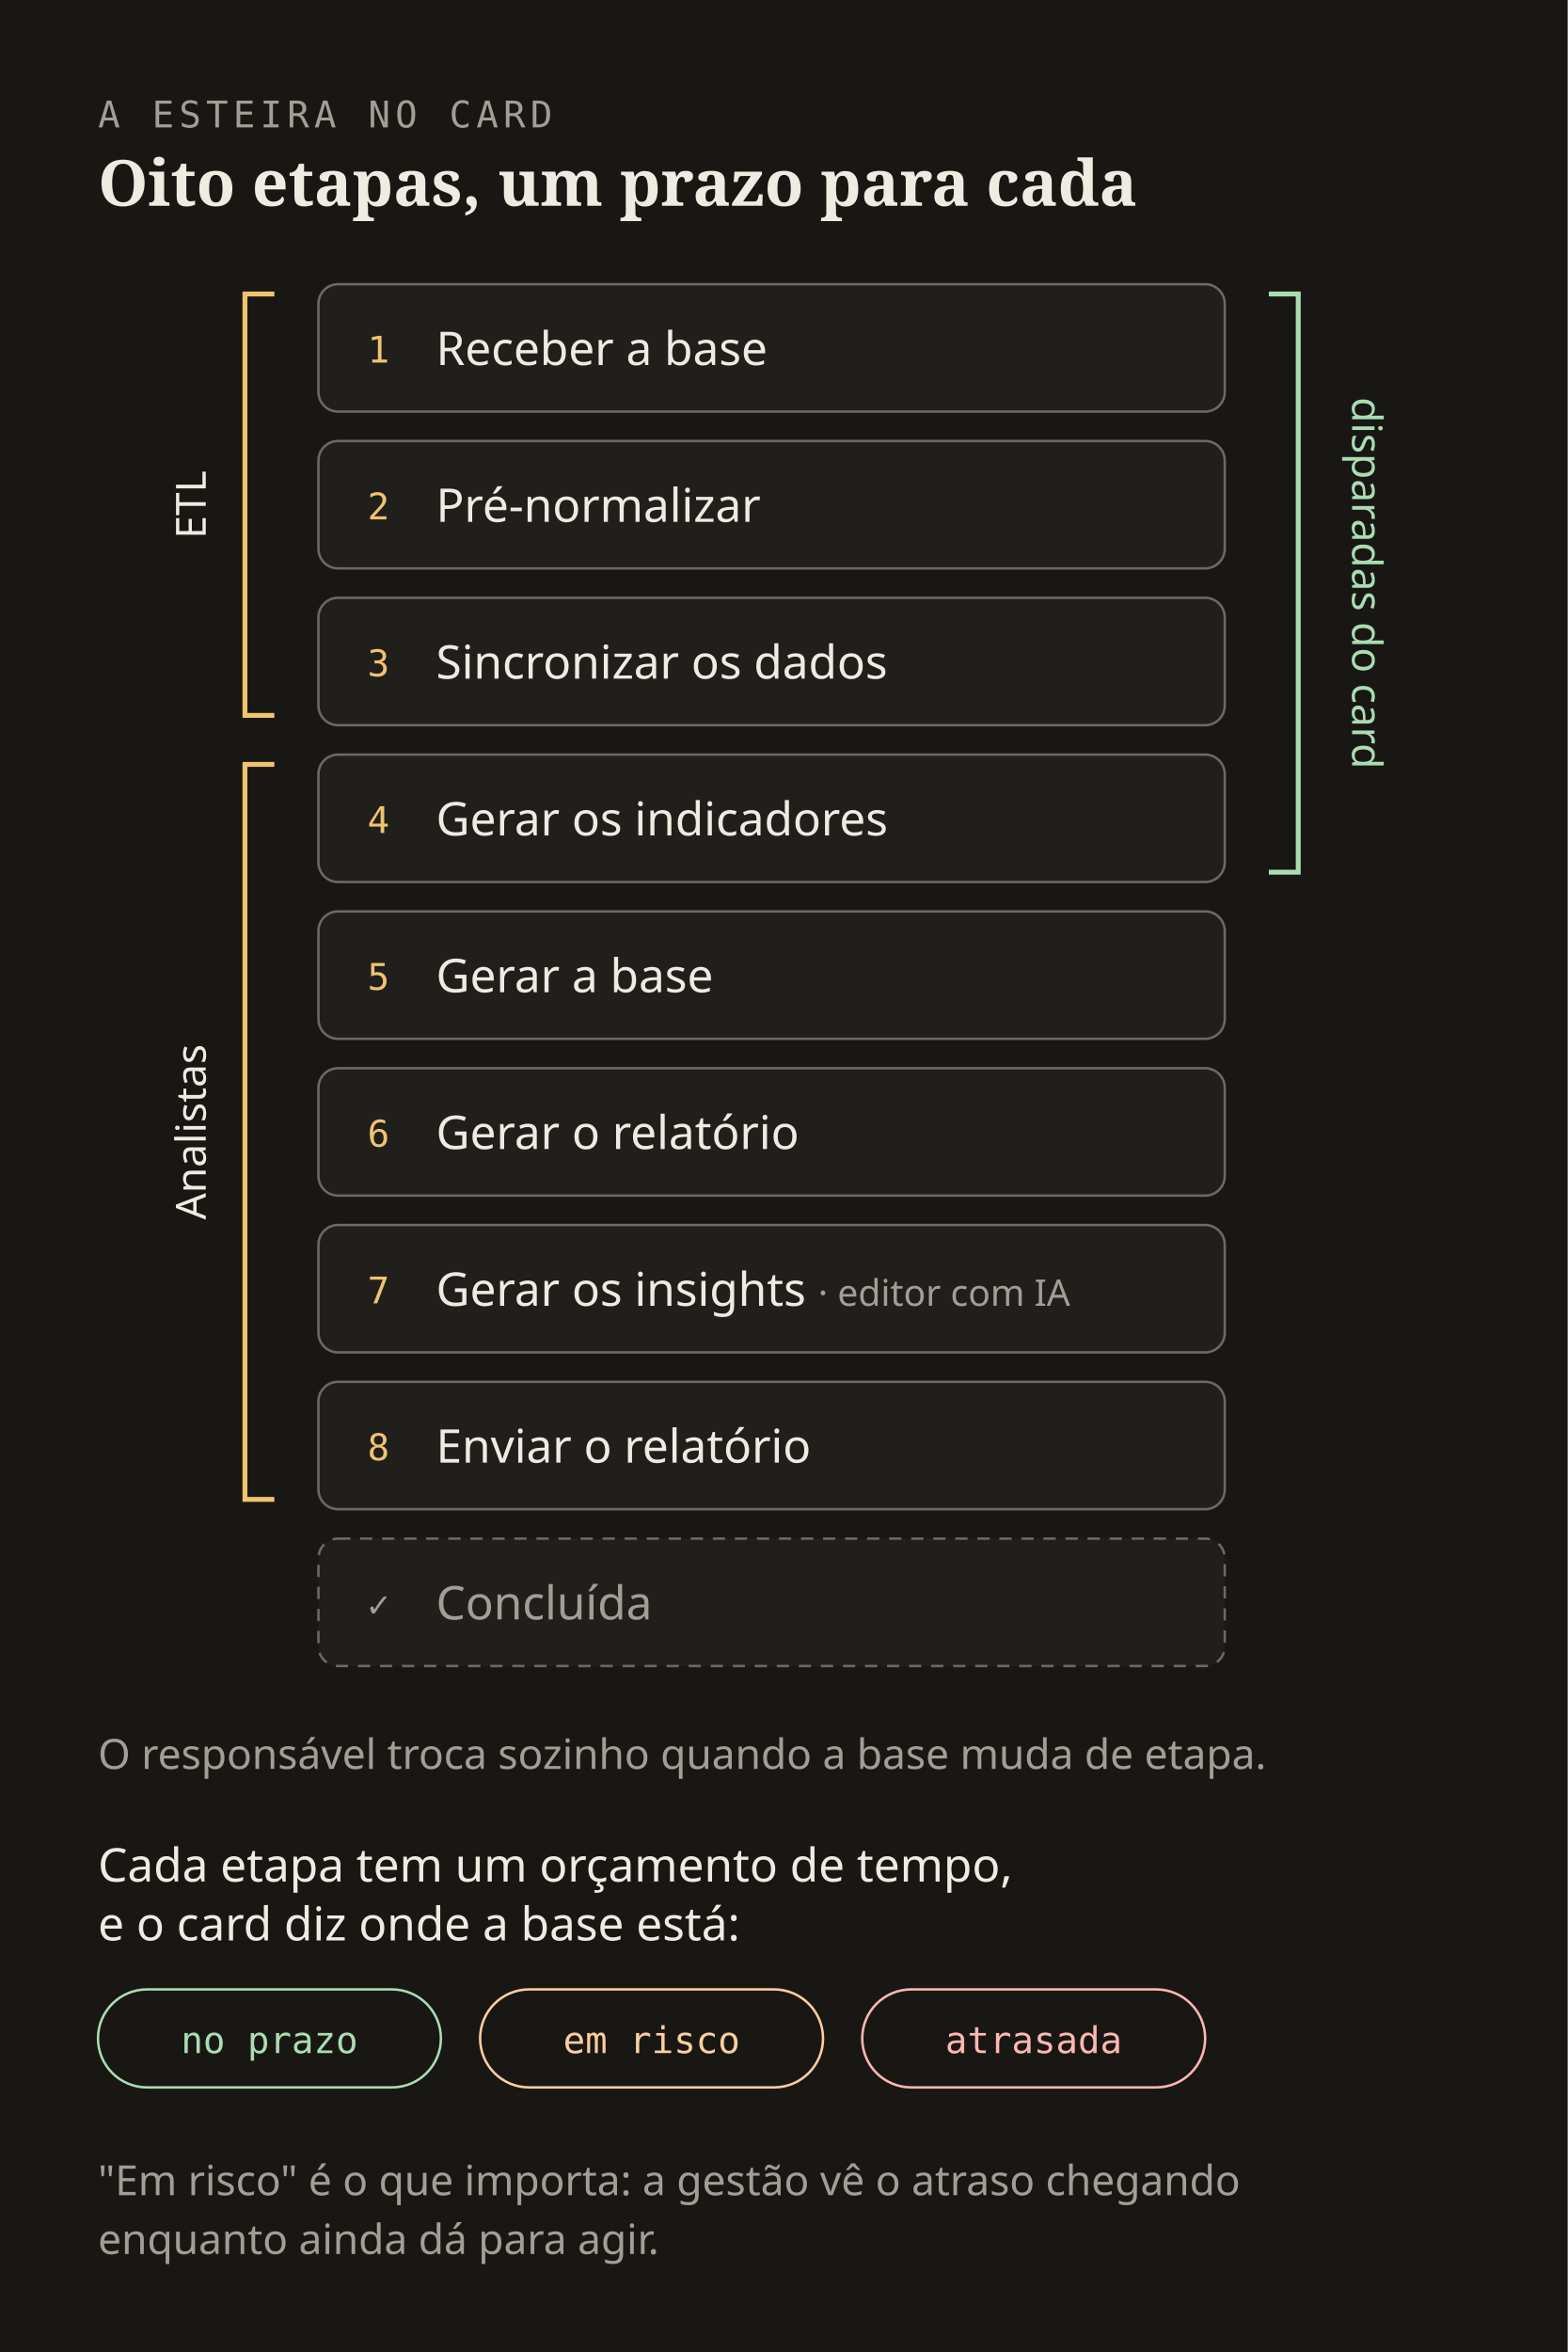
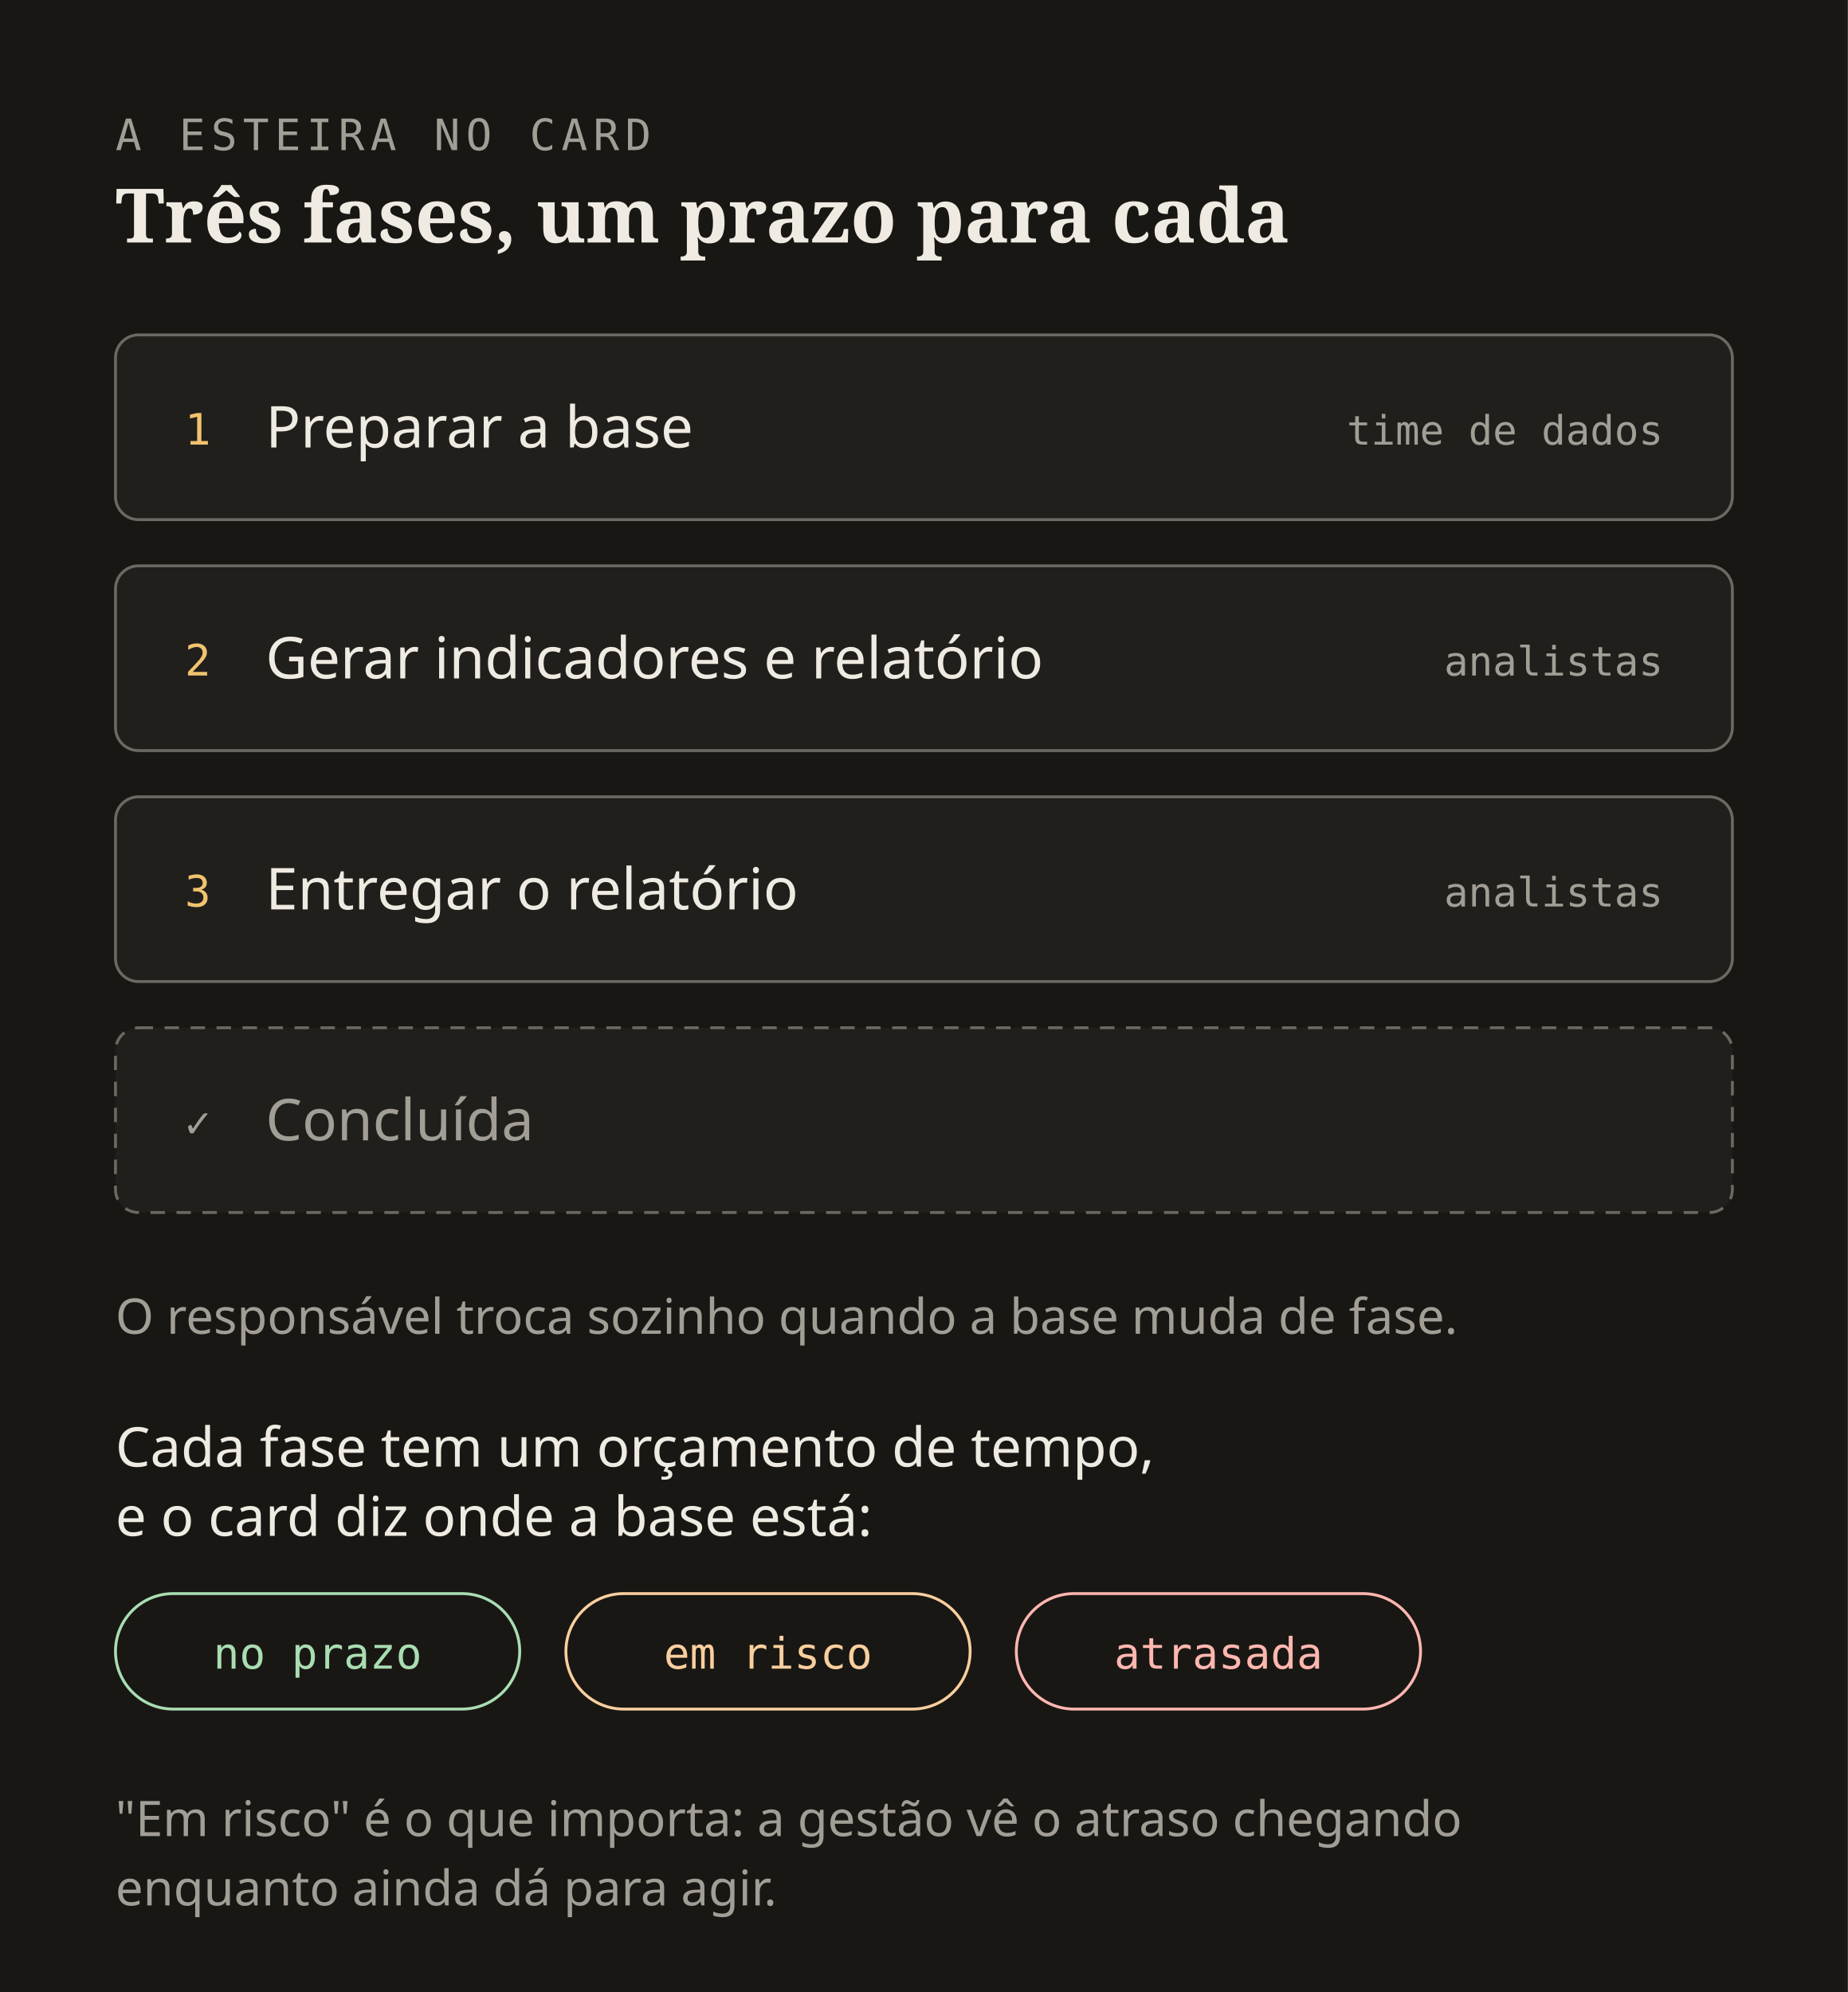
- <svg xmlns="http://www.w3.org/2000/svg" width="640" height="960" viewBox="0 0 640 960" font-family="Alegreya Sans, system-ui, sans-serif">
-   <rect width="640" height="960" fill="#191714" />
+ <svg xmlns="http://www.w3.org/2000/svg" width="640" height="690" viewBox="0 0 640 690" font-family="Alegreya Sans, system-ui, sans-serif">
+   <rect width="640" height="690" fill="#191714" />
  <text x="40" y="52" fill="#a29e96" font-family="JetBrains Mono, ui-monospace, monospace" font-size="15" letter-spacing="2">A ESTEIRA NO CARD</text>
-   <text x="40" y="84" fill="#efebe2" font-family="Literata, Georgia, serif" font-size="26" font-weight="600">Oito etapas, um prazo para cada</text>
-   <g font-size="19">
+   <text x="40" y="84" fill="#efebe2" font-family="Literata, Georgia, serif" font-size="26" font-weight="600">Três fases, um prazo para cada</text>
+   <g font-size="20">
    <g fill="#211f1c" stroke="#6c6863">
-       <rect x="130" y="116" width="370" height="52" rx="8" />
-       <rect x="130" y="180" width="370" height="52" rx="8" />
-       <rect x="130" y="244" width="370" height="52" rx="8" />
-       <rect x="130" y="308" width="370" height="52" rx="8" />
-       <rect x="130" y="372" width="370" height="52" rx="8" />
-       <rect x="130" y="436" width="370" height="52" rx="8" />
-       <rect x="130" y="500" width="370" height="52" rx="8" />
-       <rect x="130" y="564" width="370" height="52" rx="8" />
-       <rect x="130" y="628" width="370" height="52" rx="8" stroke-dasharray="5 4" />
+       <rect x="40" y="116" width="560" height="64" rx="8" />
+       <rect x="40" y="196" width="560" height="64" rx="8" />
+       <rect x="40" y="276" width="560" height="64" rx="8" />
+       <rect x="40" y="356" width="560" height="64" rx="8" stroke-dasharray="5 4" />
    </g>
    <g fill="#f0c36f" font-family="JetBrains Mono, ui-monospace, monospace" font-size="15">
-       <text x="150" y="148">1</text>
-       <text x="150" y="212">2</text>
-       <text x="150" y="276">3</text>
-       <text x="150" y="340">4</text>
-       <text x="150" y="404">5</text>
-       <text x="150" y="468">6</text>
-       <text x="150" y="532">7</text>
-       <text x="150" y="596">8</text>
-       <text x="150" y="660" fill="#a29e96">✓</text>
+       <text x="64" y="154">1</text>
+       <text x="64" y="234">2</text>
+       <text x="64" y="314">3</text>
+       <text x="64" y="394" fill="#a29e96">✓</text>
    </g>
    <g fill="#efebe2">
-       <text x="178" y="149">Receber a base</text>
-       <text x="178" y="213">Pré-normalizar</text>
-       <text x="178" y="277">Sincronizar os dados</text>
-       <text x="178" y="341">Gerar os indicadores</text>
-       <text x="178" y="405">Gerar a base</text>
-       <text x="178" y="469">Gerar o relatório</text>
-       <text x="178" y="533">Gerar os insights <tspan fill="#a29e96" font-size="15">· editor com IA</tspan>
-       </text>
-       <text x="178" y="597">Enviar o relatório</text>
-       <text x="178" y="661" fill="#a29e96">Concluída</text>
+       <text x="92" y="155">Preparar a base</text>
+       <text x="92" y="235">Gerar indicadores e relatório</text>
+       <text x="92" y="315">Entregar o relatório</text>
+       <text x="92" y="395" fill="#a29e96">Concluída</text>
+     </g>
+     <g fill="#a29e96" font-family="JetBrains Mono, ui-monospace, monospace" font-size="14" text-anchor="end">
+       <text x="576" y="154">time de dados</text>
+       <text x="576" y="234">analistas</text>
+       <text x="576" y="314">analistas</text>
    </g>
  </g>
-   <g stroke="#f0c36f" stroke-width="2" fill="none">
-     <path d="M112 120 H100 V292 H112" />
-     <path d="M112 312 H100 V612 H112" />
+   <text x="40" y="462" fill="#a29e96" font-size="17">O responsável troca sozinho quando a base muda de fase.</text>
+   <text x="40" y="508" fill="#efebe2" font-size="19">Cada fase tem um orçamento de tempo,</text>
+   <text x="40" y="532" fill="#efebe2" font-size="19">e o card diz onde a base está:</text>
+   <g font-family="JetBrains Mono, ui-monospace, monospace" font-size="15">
+     <rect x="40" y="552" width="140" height="40" rx="20" fill="none" stroke="#a9ddb2" />
+     <text x="110" y="578" fill="#a9ddb2" text-anchor="middle">no prazo</text>
+     <rect x="196" y="552" width="140" height="40" rx="20" fill="none" stroke="#facf9e" />
+     <text x="266" y="578" fill="#facf9e" text-anchor="middle">em risco</text>
+     <rect x="352" y="552" width="140" height="40" rx="20" fill="none" stroke="#ffb7b0" />
+     <text x="422" y="578" fill="#ffb7b0" text-anchor="middle">atrasada</text>
  </g>
-   <g fill="#efebe2" font-size="17" text-anchor="middle">
-     <text x="84" y="206" transform="rotate(-90 84 206)">ETL</text>
-     <text x="84" y="462" transform="rotate(-90 84 462)">Analistas</text>
-   </g>
-   <path d="M518 120 H530 V356 H518" stroke="#a9ddb2" stroke-width="2" fill="none" />
-   <text x="552" y="238" fill="#a9ddb2" font-size="17" text-anchor="middle" transform="rotate(90 552 238)">disparadas do card</text>
-   <text x="40" y="722" fill="#a29e96" font-size="17">O responsável troca sozinho quando a base muda de etapa.</text>
-   <text x="40" y="768" fill="#efebe2" font-size="19">Cada etapa tem um orçamento de tempo,</text>
-   <text x="40" y="792" fill="#efebe2" font-size="19">e o card diz onde a base está:</text>
-   <g font-family="JetBrains Mono, ui-monospace, monospace" font-size="15">
-     <rect x="40" y="812" width="140" height="40" rx="20" fill="none" stroke="#a9ddb2" />
-     <text x="110" y="838" fill="#a9ddb2" text-anchor="middle">no prazo</text>
-     <rect x="196" y="812" width="140" height="40" rx="20" fill="none" stroke="#facf9e" />
-     <text x="266" y="838" fill="#facf9e" text-anchor="middle">em risco</text>
-     <rect x="352" y="812" width="140" height="40" rx="20" fill="none" stroke="#ffb7b0" />
-     <text x="422" y="838" fill="#ffb7b0" text-anchor="middle">atrasada</text>
-   </g>
-   <text x="40" y="896" fill="#a29e96" font-size="17">"Em risco" é o que importa: a gestão vê o atraso chegando</text>
-   <text x="40" y="920" fill="#a29e96" font-size="17">enquanto ainda dá para agir.</text>
+   <text x="40" y="636" fill="#a29e96" font-size="17">"Em risco" é o que importa: a gestão vê o atraso chegando</text>
+   <text x="40" y="660" fill="#a29e96" font-size="17">enquanto ainda dá para agir.</text>
</svg>
